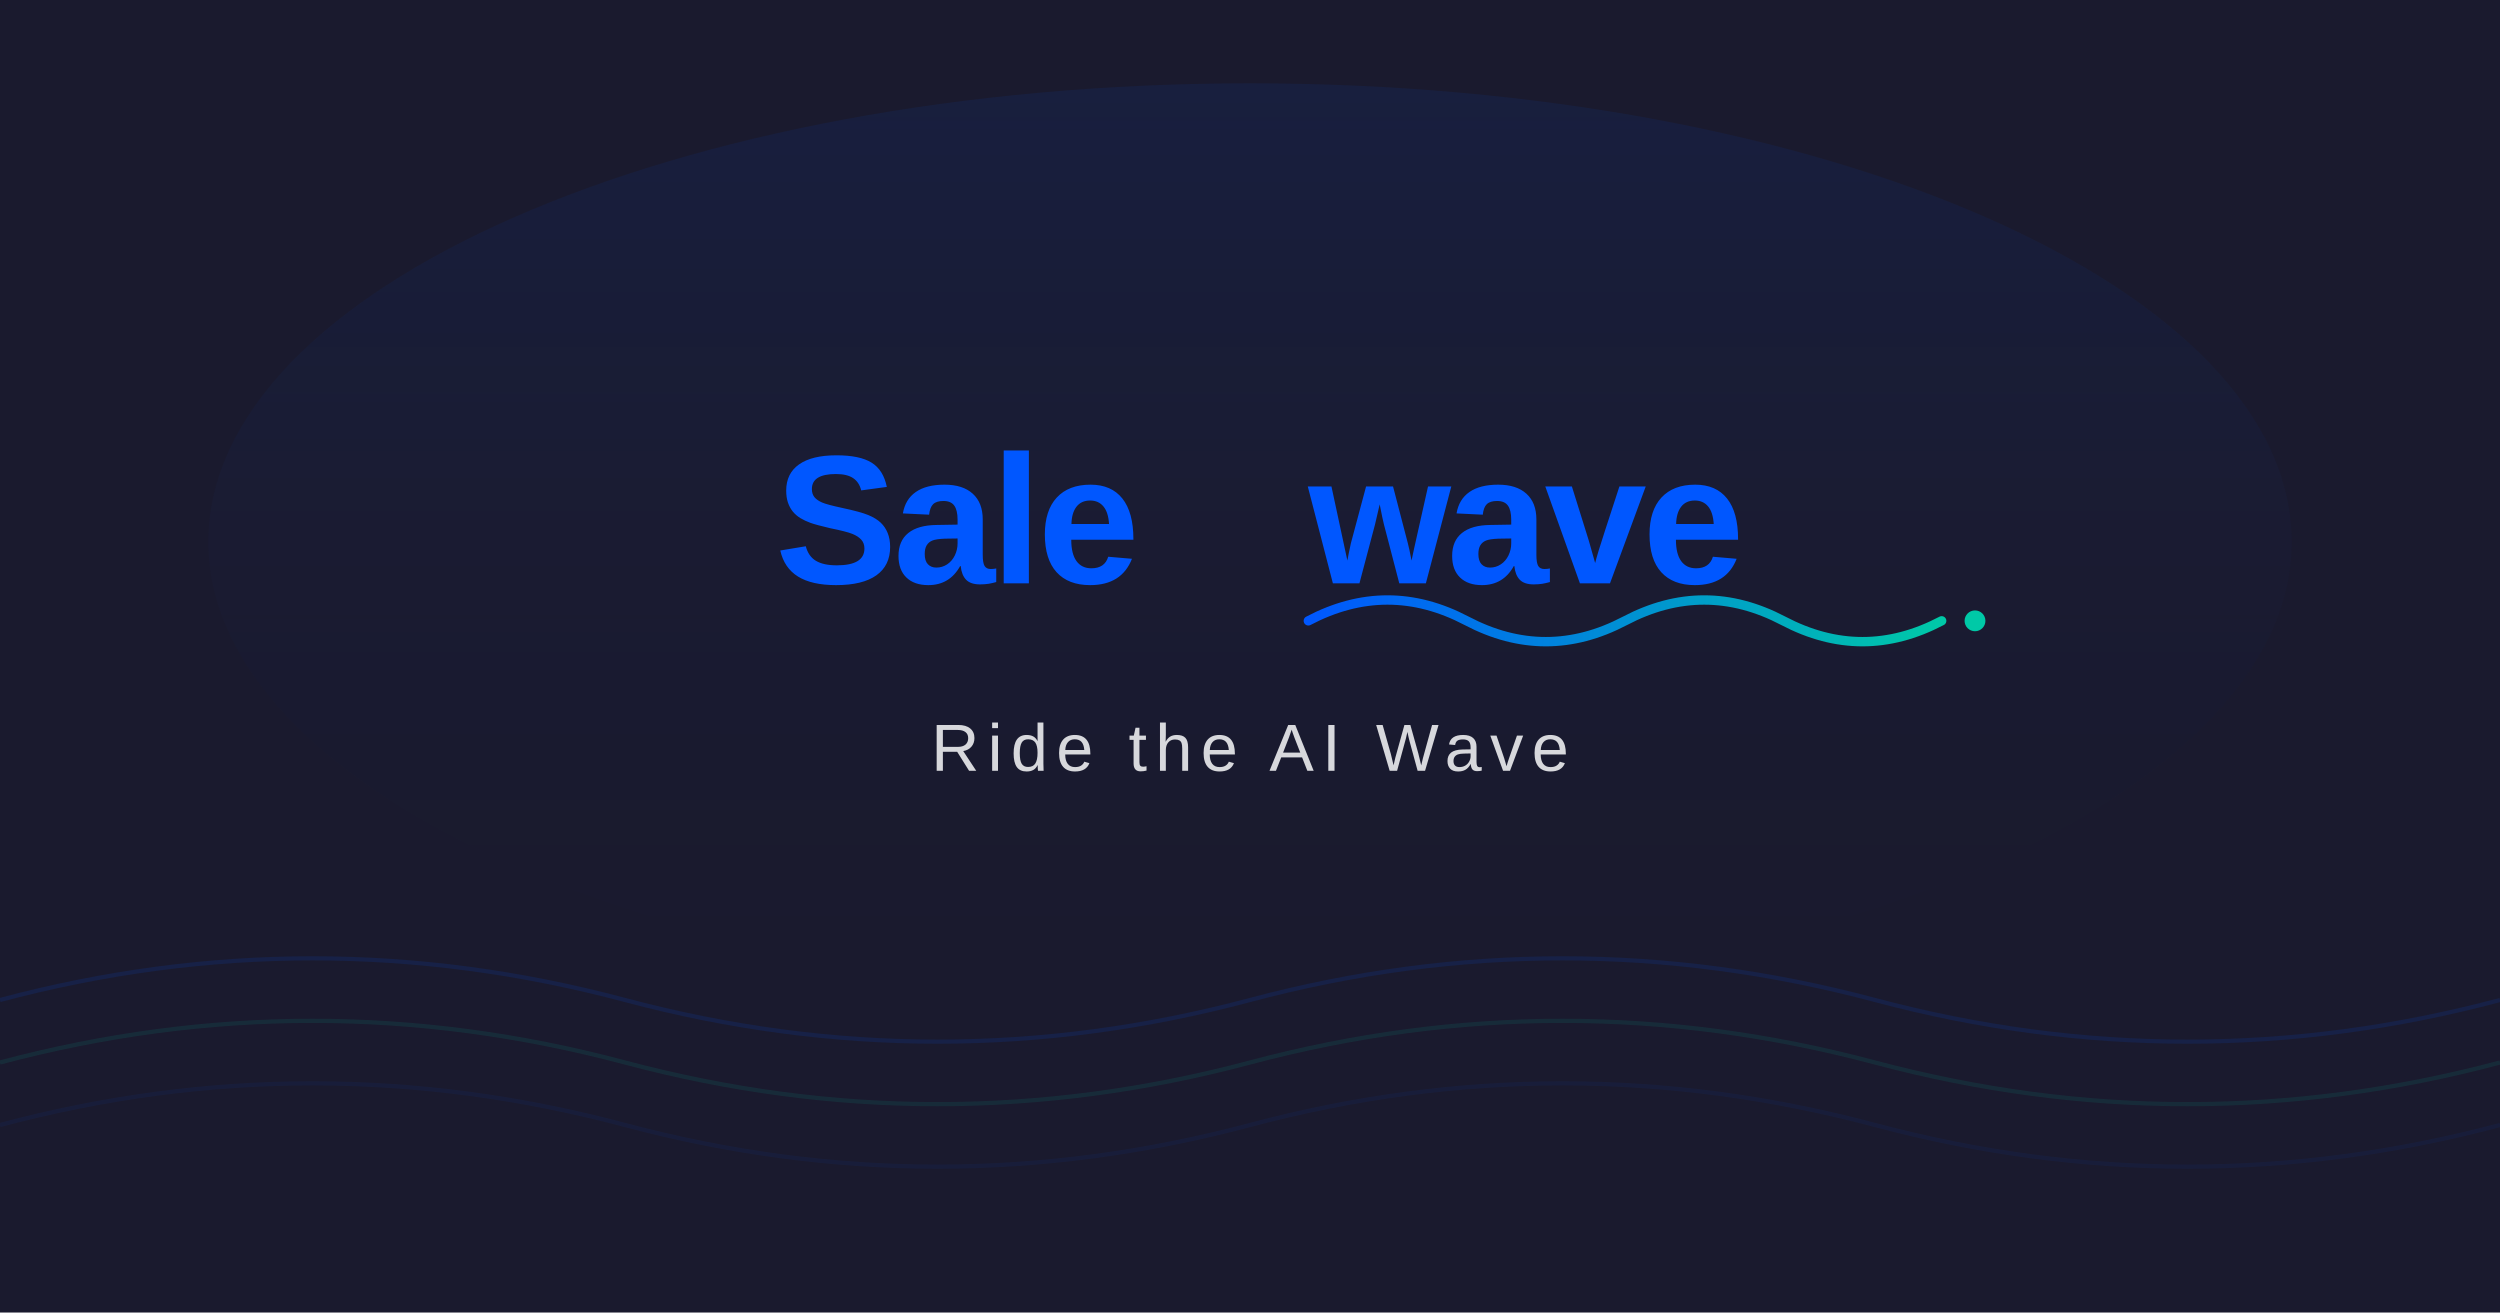
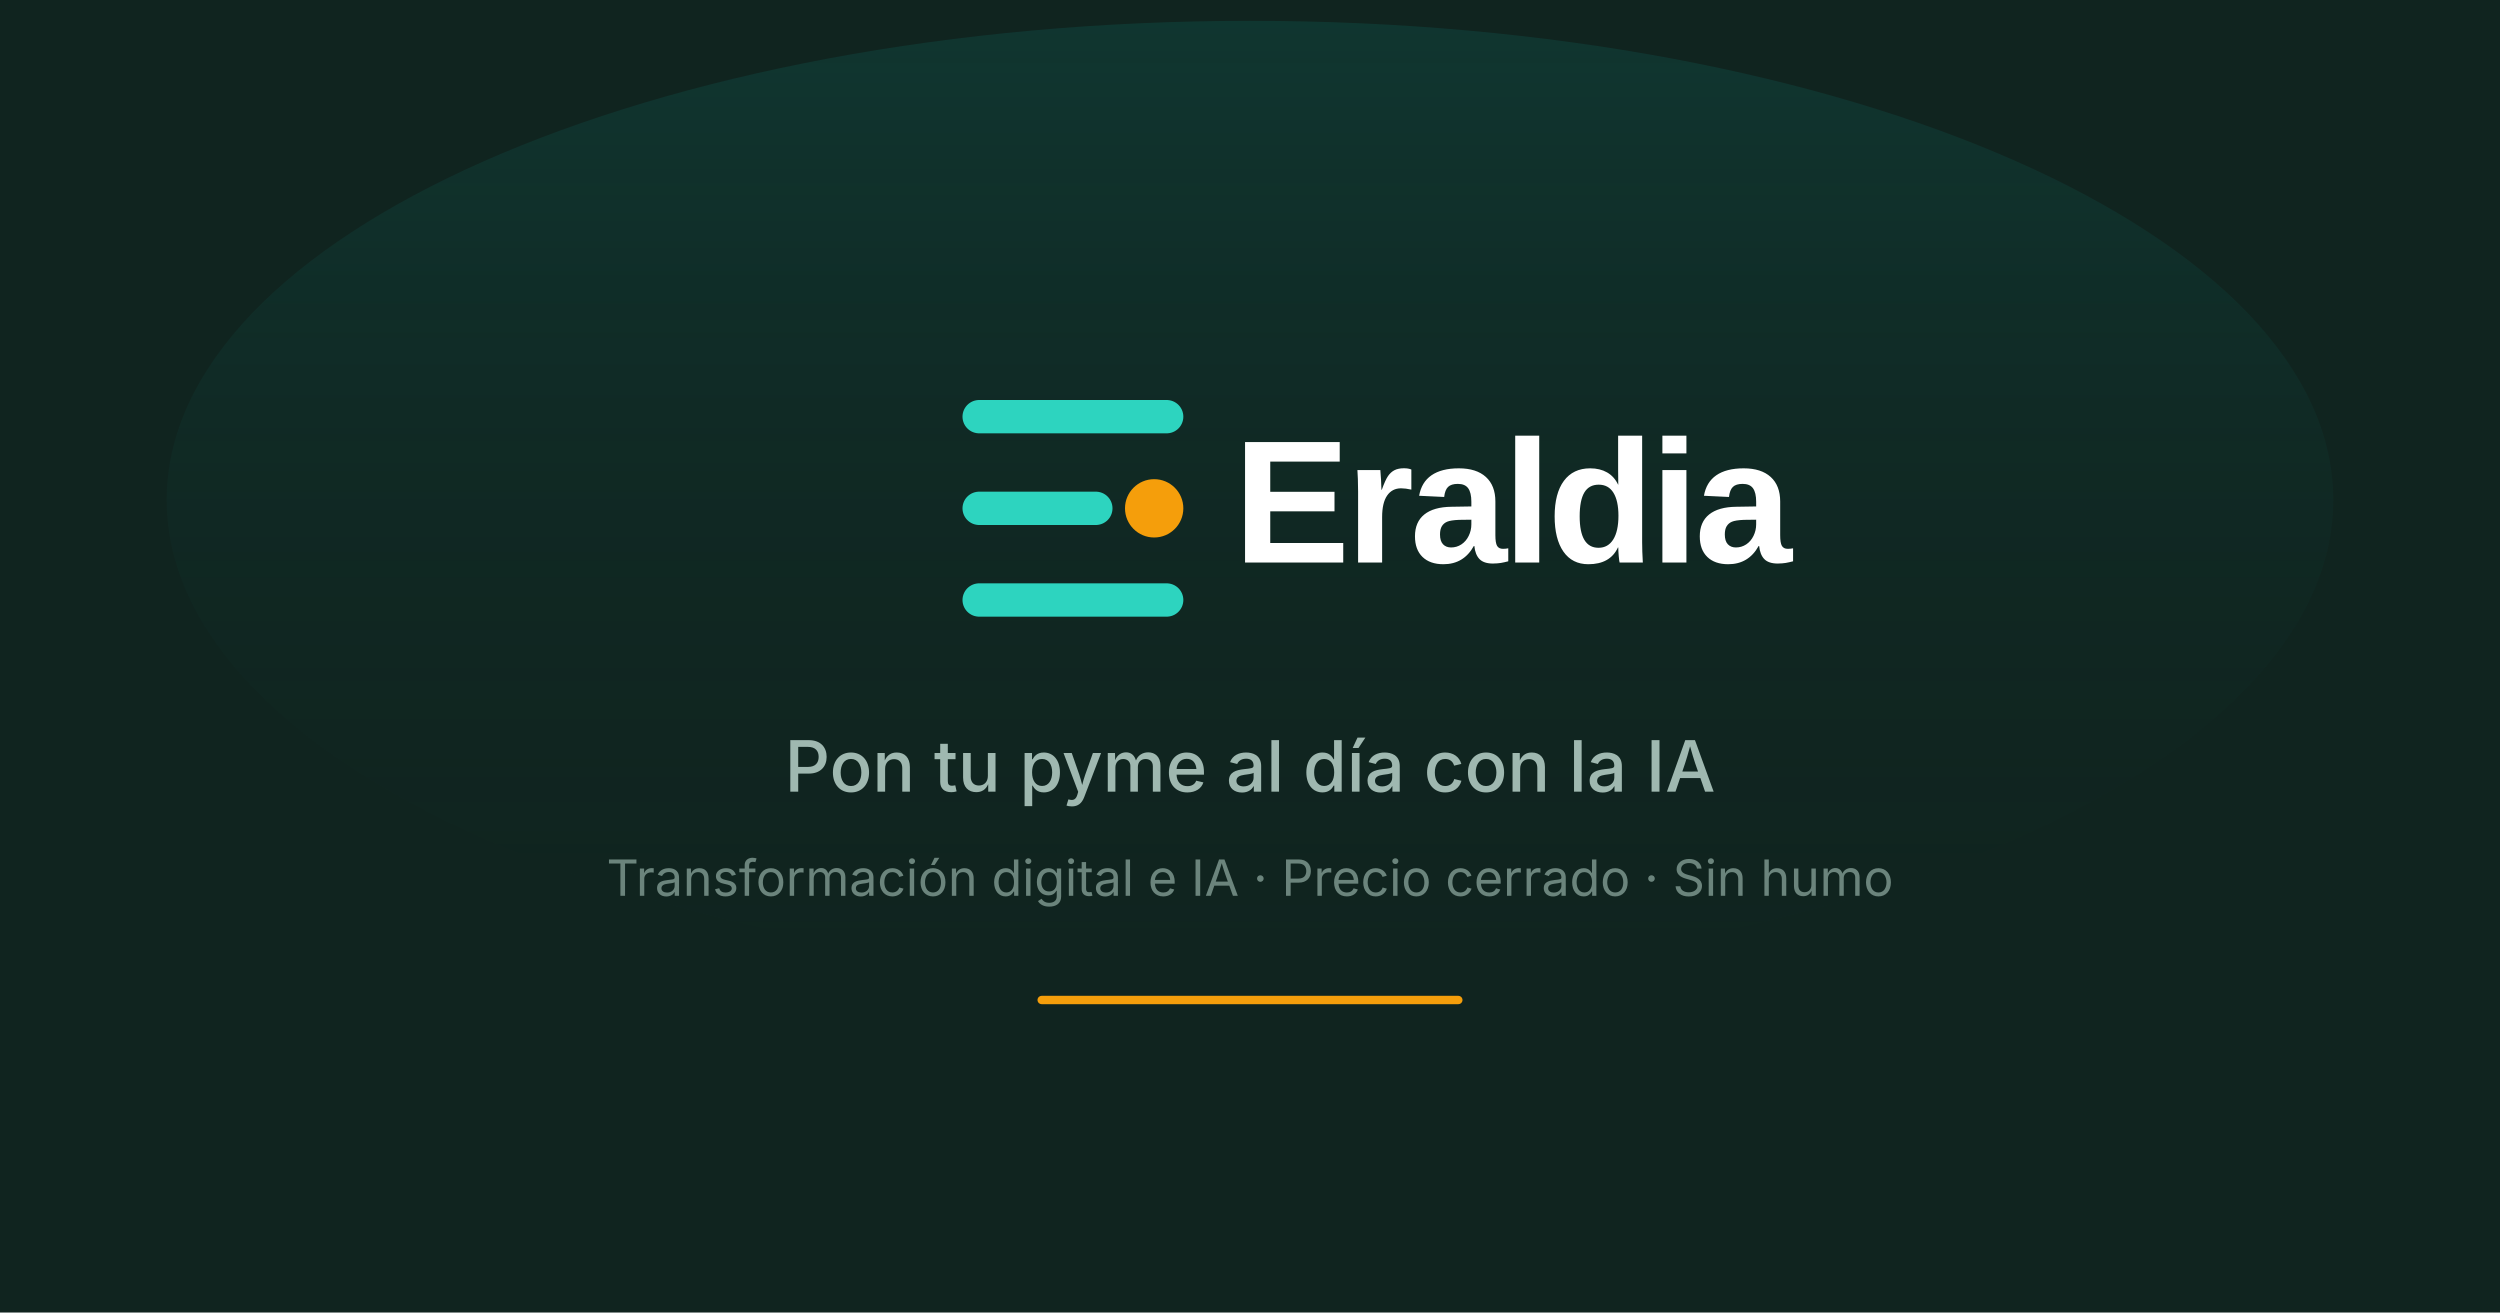
<svg xmlns="http://www.w3.org/2000/svg" viewBox="0 0 1200 630" fill="none">
  <defs>
-     <linearGradient id="ogWaveGrad" x1="0%" y1="0%" x2="100%" y2="0%">
-       <stop offset="0%" stop-color="#0057FF" />
-       <stop offset="100%" stop-color="#00C9A7" />
-     </linearGradient>
    <linearGradient id="bgGlow" x1="50%" y1="0%" x2="50%" y2="100%">
-       <stop offset="0%" stop-color="#0057FF" stop-opacity="0.08" />
-       <stop offset="100%" stop-color="#1A1A2E" stop-opacity="0" />
+       <stop offset="0%" stop-color="#0F766E" stop-opacity="0.22" />
+       <stop offset="100%" stop-color="#10241F" stop-opacity="0" />
    </linearGradient>
  </defs>
-   <rect width="1200" height="630" fill="#1A1A2E" />
-   <ellipse cx="600" cy="260" rx="500" ry="220" fill="url(#bgGlow)" />
-   <path d="M0 480 Q150 440, 300 480 Q450 520, 600 480 Q750 440, 900 480 Q1050 520, 1200 480" stroke="#0057FF" stroke-opacity="0.12" stroke-width="2" fill="none" />
-   <path d="M0 510 Q150 470, 300 510 Q450 550, 600 510 Q750 470, 900 510 Q1050 550, 1200 510" stroke="#00C9A7" stroke-opacity="0.10" stroke-width="2" fill="none" />
-   <path d="M0 540 Q150 500, 300 540 Q450 580, 600 540 Q750 500, 900 540 Q1050 580, 1200 540" stroke="#0057FF" stroke-opacity="0.06" stroke-width="2" fill="none" />
-   <text x="372" y="280" font-family="'Segoe UI', 'Helvetica Neue', Arial, sans-serif" font-size="88" font-weight="700" fill="#0057FF" letter-spacing="-2">
-     Sale
-   </text>
-   <text x="628" y="280" font-family="'Segoe UI', 'Helvetica Neue', Arial, sans-serif" font-size="88" font-weight="700" fill="#0057FF" letter-spacing="-2">
-     wave
-   </text>
-   <path d="M628 298 Q666 278, 704 298 Q742 318, 780 298 Q818 278, 856 298 Q894 318, 932 298" stroke="url(#ogWaveGrad)" stroke-width="4.5" fill="none" stroke-linecap="round" />
-   <circle cx="948" cy="298" r="5" fill="#00C9A7" />
-   <text x="600" y="370" font-family="'Segoe UI', 'Helvetica Neue', Arial, sans-serif" font-size="32" font-weight="400" fill="#F8F9FA" text-anchor="middle" letter-spacing="4" opacity="0.85">
-     Ride the AI Wave
-   </text>
-   <line x1="530" y1="330" x2="670" y2="330" stroke="url(#ogWaveGrad)" stroke-width="2" stroke-linecap="round" opacity="0.5" />
+   <rect width="1200" height="630" fill="#10241F" />
+   <ellipse cx="600" cy="240" rx="520" ry="230" fill="url(#bgGlow)" />
+   <path d="M470 200H560" stroke="#2DD4BF" stroke-width="16" stroke-linecap="round" />
+   <path d="M470 244H526" stroke="#2DD4BF" stroke-width="16" stroke-linecap="round" />
+   <path d="M470 288H560" stroke="#2DD4BF" stroke-width="16" stroke-linecap="round" />
+   <circle cx="554" cy="244" r="14" fill="#F59E0B" />
+   <text x="592" y="270" font-family="'Space Grotesk', 'Segoe UI', 'Helvetica Neue', Arial, sans-serif" font-size="84" font-weight="700" fill="#FFFFFF" letter-spacing="-2">Eraldia</text>
+   <text x="600" y="380" text-anchor="middle" font-family="'Inter', 'Segoe UI', Arial, sans-serif" font-size="34" font-weight="500" fill="#9FB8B0">Pon tu pyme al día con la IA</text>
+   <text x="600" y="430" text-anchor="middle" font-family="'Inter', 'Segoe UI', Arial, sans-serif" font-size="24" font-weight="400" fill="#6B847C">Transformación digital e IA · Precio cerrado · Sin humo</text>
+   <path d="M500 480H700" stroke="#F59E0B" stroke-width="4" stroke-linecap="round" />
</svg>
